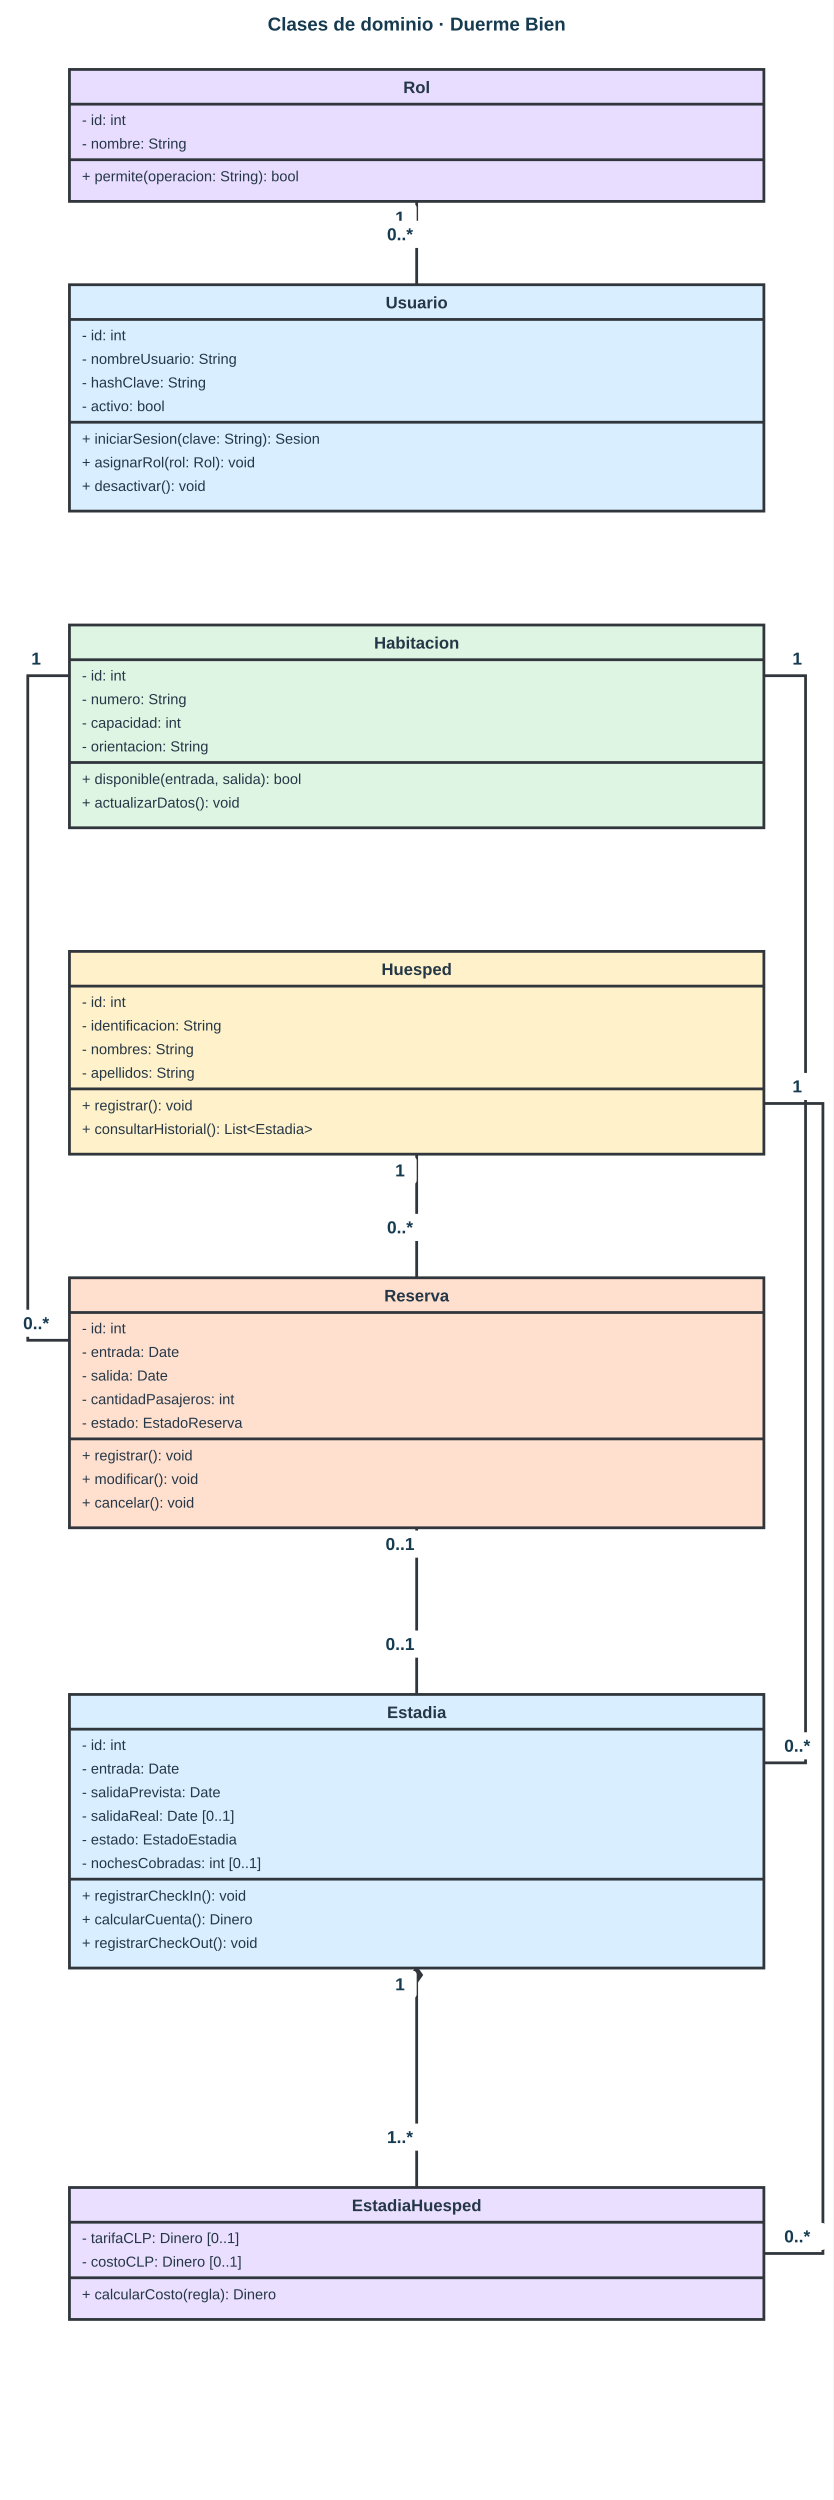
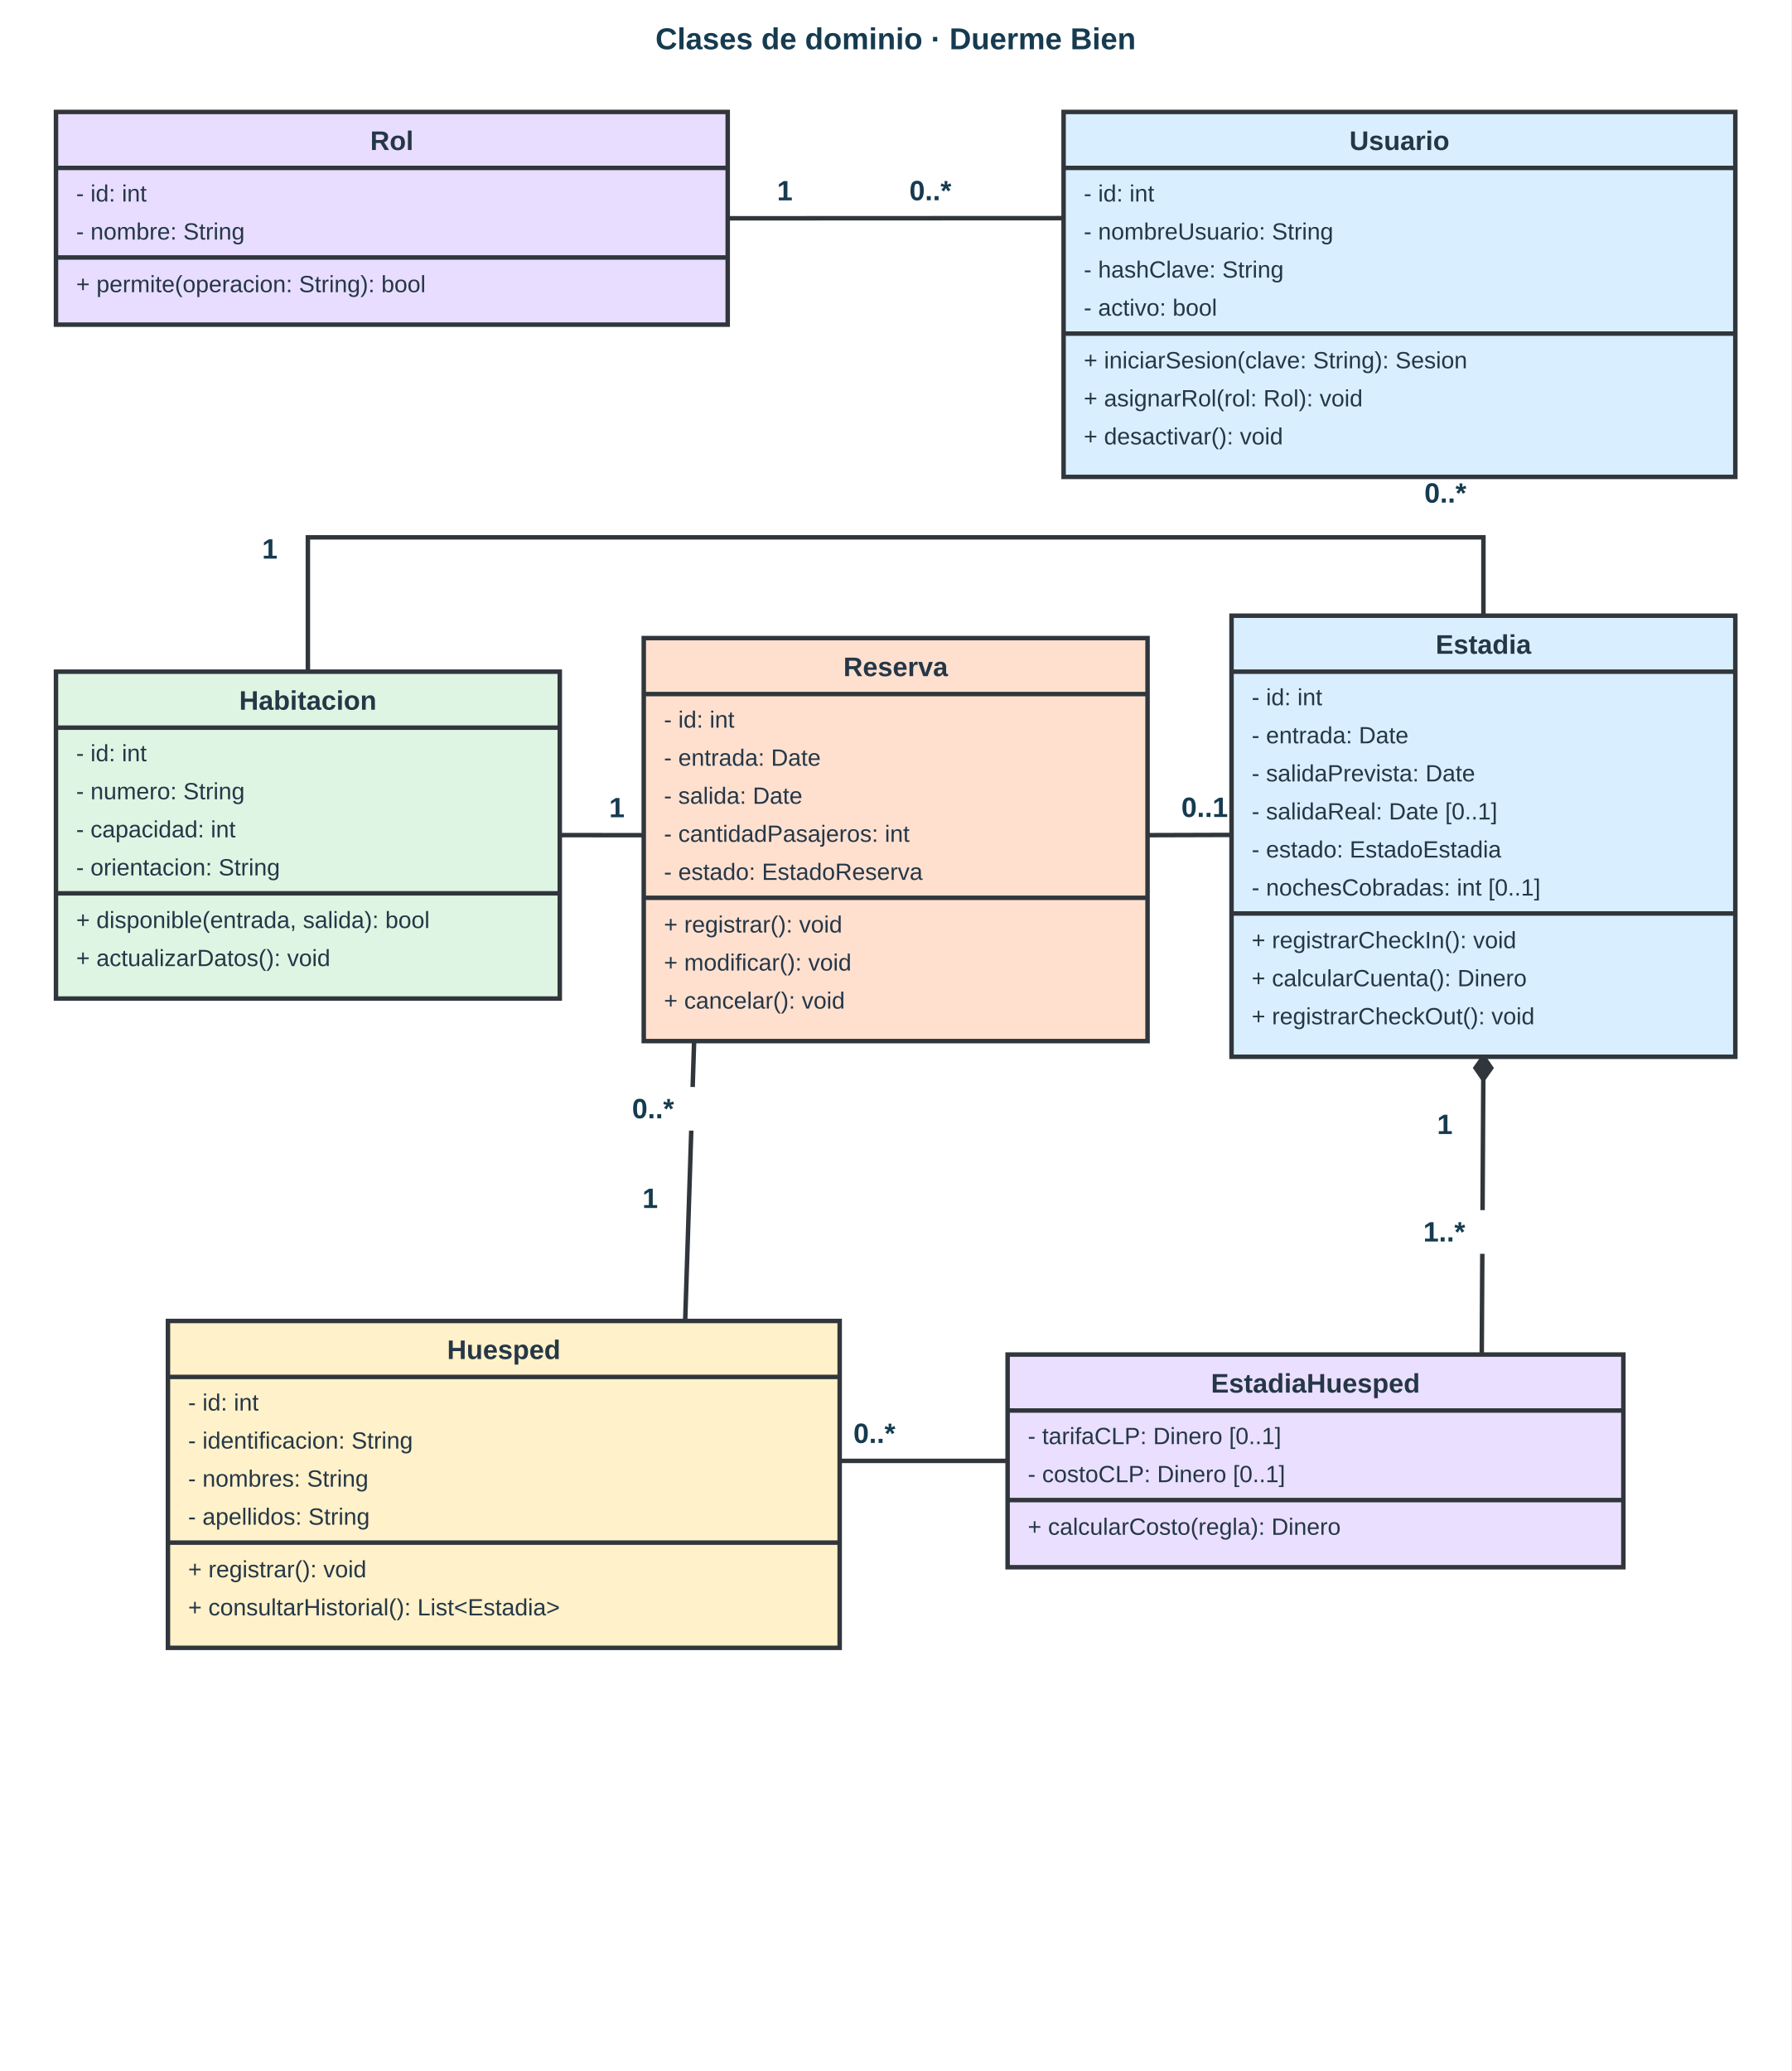
- <svg xmlns="http://www.w3.org/2000/svg" width="1200" height="3600" viewBox="0 0 1200 3600">
+ <svg xmlns="http://www.w3.org/2000/svg" width="1600" height="1850" viewBox="0 0 1600 1850">
  <rect width="100%" height="100%" fill="white" />
  <g font-family="Arial,sans-serif">
-     <text x="600.0" y="44" font-size="27" text-anchor="middle" fill="#163b50" font-weight="bold">Clases de dominio · Duerme Bien</text>
-     <path d="M600.0,290 L600.0,410" fill="none" stroke="#30363b" stroke-width="4" />
-     <rect x="552.0" y="294.0" width="48" height="39" rx="5" fill="#ffffff" stroke="none" />
-     <text x="576.0" y="322.0" font-size="25" text-anchor="middle" fill="#163b50" font-weight="bold">1</text>
-     <rect x="535.0" y="318.0" width="82.0" height="39" rx="5" fill="#ffffff" stroke="none" />
-     <text x="576.0" y="346.0" font-size="25" text-anchor="middle" fill="#163b50" font-weight="bold">0..*</text>
-     <path d="M100,973.0 L40,973 L40,1930 L100,1930.0" fill="none" stroke="#30363b" stroke-width="4" />
-     <rect x="28.0" y="929.0" width="48" height="39" rx="5" fill="#ffffff" stroke="none" />
-     <text x="52.0" y="957.0" font-size="25" text-anchor="middle" fill="#163b50" font-weight="bold">1</text>
-     <rect x="11.0" y="1886.0" width="82.0" height="39" rx="5" fill="#ffffff" stroke="none" />
-     <text x="52.0" y="1914.0" font-size="25" text-anchor="middle" fill="#163b50" font-weight="bold">0..*</text>
-     <path d="M1100,973.0 L1160,973 L1160,2538.5 L1100,2538.5" fill="none" stroke="#30363b" stroke-width="4" />
-     <rect x="1124.0" y="929.0" width="48" height="39" rx="5" fill="#ffffff" stroke="none" />
-     <text x="1148.0" y="957.0" font-size="25" text-anchor="middle" fill="#163b50" font-weight="bold">1</text>
-     <rect x="1107.0" y="2494.5" width="82.0" height="39" rx="5" fill="#ffffff" stroke="none" />
-     <text x="1148.0" y="2522.5" font-size="25" text-anchor="middle" fill="#163b50" font-weight="bold">0..*</text>
-     <path d="M600.0,1662 L600.0,1840" fill="none" stroke="#30363b" stroke-width="4" />
-     <rect x="552.0" y="1666.0" width="48" height="39" rx="5" fill="#ffffff" stroke="none" />
-     <text x="576.0" y="1694.0" font-size="25" text-anchor="middle" fill="#163b50" font-weight="bold">1</text>
-     <rect x="535.0" y="1748.0" width="82.0" height="39" rx="5" fill="#ffffff" stroke="none" />
-     <text x="576.0" y="1776.0" font-size="25" text-anchor="middle" fill="#163b50" font-weight="bold">0..*</text>
-     <path d="M600.0,2200 L600.0,2440" fill="none" stroke="#30363b" stroke-width="4" />
-     <rect x="535.0" y="2204.0" width="82.0" height="39" rx="5" fill="#ffffff" stroke="none" />
-     <text x="576.0" y="2232.0" font-size="25" text-anchor="middle" fill="#163b50" font-weight="bold">0..1</text>
-     <rect x="535.0" y="2348.0" width="82.0" height="39" rx="5" fill="#ffffff" stroke="none" />
-     <text x="576.0" y="2376.0" font-size="25" text-anchor="middle" fill="#163b50" font-weight="bold">0..1</text>
-     <path d="M600.0,2834 L600.0,3150" fill="none" stroke="#30363b" stroke-width="4" />
-     <path d="M600.0,2834 L607.0,2844.0 L600.0,2854.0 L593.0,2844.0 Z" fill="#30363b" stroke="#30363b" stroke-width="4" />
-     <rect x="552.0" y="2838.0" width="48" height="39" rx="5" fill="#ffffff" stroke="none" />
-     <text x="576.0" y="2866.0" font-size="25" text-anchor="middle" fill="#163b50" font-weight="bold">1</text>
-     <rect x="535.0" y="3058.0" width="82.0" height="39" rx="5" fill="#ffffff" stroke="none" />
-     <text x="576.0" y="3086.0" font-size="25" text-anchor="middle" fill="#163b50" font-weight="bold">1..*</text>
-     <path d="M1100,1589.0 L1185,1589 L1185,3245 L1100,3245.0" fill="none" stroke="#30363b" stroke-width="4" />
-     <rect x="1124.0" y="1545.0" width="48" height="39" rx="5" fill="#ffffff" stroke="none" />
-     <text x="1148.0" y="1573.0" font-size="25" text-anchor="middle" fill="#163b50" font-weight="bold">1</text>
-     <rect x="1107.0" y="3201.0" width="82.0" height="39" rx="5" fill="#ffffff" stroke="none" />
-     <text x="1148.0" y="3229.0" font-size="25" text-anchor="middle" fill="#163b50" font-weight="bold">0..*</text>
-     <path d="M100,100 L1100,100 L1100,290 L100,290 Z" fill="#e8ddff" stroke="#30363b" stroke-width="4" />
-     <path d="M100,150 L1100,150" fill="none" stroke="#30363b" stroke-width="4" />
-     <text x="600.0" y="134" font-size="24" text-anchor="middle" fill="#253747" font-weight="bold">Rol</text>
-     <text x="118" y="180" font-size="21" text-anchor="start" fill="#253747" font-weight="normal">- id: int</text>
-     <text x="118" y="214" font-size="21" text-anchor="start" fill="#253747" font-weight="normal">- nombre: String</text>
-     <path d="M100,230 L1100,230" fill="none" stroke="#30363b" stroke-width="4" />
-     <text x="118" y="261" font-size="21" text-anchor="start" fill="#253747" font-weight="normal">+ permite(operacion: String): bool</text>
-     <path d="M100,410 L1100,410 L1100,736 L100,736 Z" fill="#d9efff" stroke="#30363b" stroke-width="4" />
-     <path d="M100,460 L1100,460" fill="none" stroke="#30363b" stroke-width="4" />
-     <text x="600.0" y="444" font-size="24" text-anchor="middle" fill="#253747" font-weight="bold">Usuario</text>
-     <text x="118" y="490" font-size="21" text-anchor="start" fill="#253747" font-weight="normal">- id: int</text>
-     <text x="118" y="524" font-size="21" text-anchor="start" fill="#253747" font-weight="normal">- nombreUsuario: String</text>
-     <text x="118" y="558" font-size="21" text-anchor="start" fill="#253747" font-weight="normal">- hashClave: String</text>
-     <text x="118" y="592" font-size="21" text-anchor="start" fill="#253747" font-weight="normal">- activo: bool</text>
-     <path d="M100,608 L1100,608" fill="none" stroke="#30363b" stroke-width="4" />
-     <text x="118" y="639" font-size="21" text-anchor="start" fill="#253747" font-weight="normal">+ iniciarSesion(clave: String): Sesion</text>
-     <text x="118" y="673" font-size="21" text-anchor="start" fill="#253747" font-weight="normal">+ asignarRol(rol: Rol): void</text>
-     <text x="118" y="707" font-size="21" text-anchor="start" fill="#253747" font-weight="normal">+ desactivar(): void</text>
-     <path d="M100,900 L1100,900 L1100,1192 L100,1192 Z" fill="#dff5e3" stroke="#30363b" stroke-width="4" />
-     <path d="M100,950 L1100,950" fill="none" stroke="#30363b" stroke-width="4" />
-     <text x="600.0" y="934" font-size="24" text-anchor="middle" fill="#253747" font-weight="bold">Habitacion</text>
-     <text x="118" y="980" font-size="21" text-anchor="start" fill="#253747" font-weight="normal">- id: int</text>
-     <text x="118" y="1014" font-size="21" text-anchor="start" fill="#253747" font-weight="normal">- numero: String</text>
-     <text x="118" y="1048" font-size="21" text-anchor="start" fill="#253747" font-weight="normal">- capacidad: int</text>
-     <text x="118" y="1082" font-size="21" text-anchor="start" fill="#253747" font-weight="normal">- orientacion: String</text>
-     <path d="M100,1098 L1100,1098" fill="none" stroke="#30363b" stroke-width="4" />
-     <text x="118" y="1129" font-size="21" text-anchor="start" fill="#253747" font-weight="normal">+ disponible(entrada, salida): bool</text>
-     <text x="118" y="1163" font-size="21" text-anchor="start" fill="#253747" font-weight="normal">+ actualizarDatos(): void</text>
-     <path d="M100,1370 L1100,1370 L1100,1662 L100,1662 Z" fill="#fff1c9" stroke="#30363b" stroke-width="4" />
-     <path d="M100,1420 L1100,1420" fill="none" stroke="#30363b" stroke-width="4" />
-     <text x="600.0" y="1404" font-size="24" text-anchor="middle" fill="#253747" font-weight="bold">Huesped</text>
-     <text x="118" y="1450" font-size="21" text-anchor="start" fill="#253747" font-weight="normal">- id: int</text>
-     <text x="118" y="1484" font-size="21" text-anchor="start" fill="#253747" font-weight="normal">- identificacion: String</text>
-     <text x="118" y="1518" font-size="21" text-anchor="start" fill="#253747" font-weight="normal">- nombres: String</text>
-     <text x="118" y="1552" font-size="21" text-anchor="start" fill="#253747" font-weight="normal">- apellidos: String</text>
-     <path d="M100,1568 L1100,1568" fill="none" stroke="#30363b" stroke-width="4" />
-     <text x="118" y="1599" font-size="21" text-anchor="start" fill="#253747" font-weight="normal">+ registrar(): void</text>
-     <text x="118" y="1633" font-size="21" text-anchor="start" fill="#253747" font-weight="normal">+ consultarHistorial(): List&lt;Estadia&gt;</text>
-     <path d="M100,1840 L1100,1840 L1100,2200 L100,2200 Z" fill="#ffe0cf" stroke="#30363b" stroke-width="4" />
-     <path d="M100,1890 L1100,1890" fill="none" stroke="#30363b" stroke-width="4" />
-     <text x="600.0" y="1874" font-size="24" text-anchor="middle" fill="#253747" font-weight="bold">Reserva</text>
-     <text x="118" y="1920" font-size="21" text-anchor="start" fill="#253747" font-weight="normal">- id: int</text>
-     <text x="118" y="1954" font-size="21" text-anchor="start" fill="#253747" font-weight="normal">- entrada: Date</text>
-     <text x="118" y="1988" font-size="21" text-anchor="start" fill="#253747" font-weight="normal">- salida: Date</text>
-     <text x="118" y="2022" font-size="21" text-anchor="start" fill="#253747" font-weight="normal">- cantidadPasajeros: int</text>
-     <text x="118" y="2056" font-size="21" text-anchor="start" fill="#253747" font-weight="normal">- estado: EstadoReserva</text>
-     <path d="M100,2072 L1100,2072" fill="none" stroke="#30363b" stroke-width="4" />
-     <text x="118" y="2103" font-size="21" text-anchor="start" fill="#253747" font-weight="normal">+ registrar(): void</text>
-     <text x="118" y="2137" font-size="21" text-anchor="start" fill="#253747" font-weight="normal">+ modificar(): void</text>
-     <text x="118" y="2171" font-size="21" text-anchor="start" fill="#253747" font-weight="normal">+ cancelar(): void</text>
-     <path d="M100,2440 L1100,2440 L1100,2834 L100,2834 Z" fill="#d9efff" stroke="#30363b" stroke-width="4" />
-     <path d="M100,2490 L1100,2490" fill="none" stroke="#30363b" stroke-width="4" />
-     <text x="600.0" y="2474" font-size="24" text-anchor="middle" fill="#253747" font-weight="bold">Estadia</text>
-     <text x="118" y="2520" font-size="21" text-anchor="start" fill="#253747" font-weight="normal">- id: int</text>
-     <text x="118" y="2554" font-size="21" text-anchor="start" fill="#253747" font-weight="normal">- entrada: Date</text>
-     <text x="118" y="2588" font-size="21" text-anchor="start" fill="#253747" font-weight="normal">- salidaPrevista: Date</text>
-     <text x="118" y="2622" font-size="21" text-anchor="start" fill="#253747" font-weight="normal">- salidaReal: Date [0..1]</text>
-     <text x="118" y="2656" font-size="21" text-anchor="start" fill="#253747" font-weight="normal">- estado: EstadoEstadia</text>
-     <text x="118" y="2690" font-size="21" text-anchor="start" fill="#253747" font-weight="normal">- nochesCobradas: int [0..1]</text>
-     <path d="M100,2706 L1100,2706" fill="none" stroke="#30363b" stroke-width="4" />
-     <text x="118" y="2737" font-size="21" text-anchor="start" fill="#253747" font-weight="normal">+ registrarCheckIn(): void</text>
-     <text x="118" y="2771" font-size="21" text-anchor="start" fill="#253747" font-weight="normal">+ calcularCuenta(): Dinero</text>
-     <text x="118" y="2805" font-size="21" text-anchor="start" fill="#253747" font-weight="normal">+ registrarCheckOut(): void</text>
-     <path d="M100,3150 L1100,3150 L1100,3340 L100,3340 Z" fill="#eadfff" stroke="#30363b" stroke-width="4" />
-     <path d="M100,3200 L1100,3200" fill="none" stroke="#30363b" stroke-width="4" />
-     <text x="600.0" y="3184" font-size="24" text-anchor="middle" fill="#253747" font-weight="bold">EstadiaHuesped</text>
-     <text x="118" y="3230" font-size="21" text-anchor="start" fill="#253747" font-weight="normal">- tarifaCLP: Dinero [0..1]</text>
-     <text x="118" y="3264" font-size="21" text-anchor="start" fill="#253747" font-weight="normal">- costoCLP: Dinero [0..1]</text>
-     <path d="M100,3280 L1100,3280" fill="none" stroke="#30363b" stroke-width="4" />
-     <text x="118" y="3311" font-size="21" text-anchor="start" fill="#253747" font-weight="normal">+ calcularCosto(regla): Dinero</text>
+     <text x="800.0" y="44" font-size="27" text-anchor="middle" fill="#163b50" font-weight="bold">Clases de dominio · Duerme Bien</text>
+     <path d="M650,195.0 L950,194.866" fill="none" stroke="#30363b" stroke-width="4" />
+     <rect x="677" y="150.962" width="48" height="39" rx="5" fill="#ffffff" stroke="none" />
+     <text x="701" y="178.962" font-size="25" text-anchor="middle" fill="#163b50" font-weight="bold">1</text>
+     <rect x="790" y="150.904" width="82.0" height="39" rx="5" fill="#ffffff" stroke="none" />
+     <text x="831" y="178.904" font-size="25" text-anchor="middle" fill="#163b50" font-weight="bold">0..*</text>
+     <path d="M500,746.0 L575,746.04" fill="none" stroke="#30363b" stroke-width="4" />
+     <rect x="527" y="702.045" width="48" height="39" rx="5" fill="#ffffff" stroke="none" />
+     <text x="551" y="730.045" font-size="25" text-anchor="middle" fill="#163b50" font-weight="bold">1</text>
+     <rect x="415" y="701.995" width="82.0" height="39" rx="5" fill="#ffffff" stroke="none" />
+     <text x="456" y="729.995" font-size="25" text-anchor="middle" fill="#163b50" font-weight="bold">0..*</text>
+     <path d="M275.0,600 L275,480 L1325,480 L1325.0,550" fill="none" stroke="#30363b" stroke-width="4" />
+     <rect x="217.0" y="471.0" width="48" height="39" rx="5" fill="#ffffff" stroke="none" />
+     <text x="241.0" y="499.0" font-size="25" text-anchor="middle" fill="#163b50" font-weight="bold">1</text>
+     <rect x="1250.0" y="421.0" width="82.0" height="39" rx="5" fill="#ffffff" stroke="none" />
+     <text x="1291.0" y="449.0" font-size="25" text-anchor="middle" fill="#163b50" font-weight="bold">0..*</text>
+     <path d="M612.0,1180 L620.0,930" fill="none" stroke="#30363b" stroke-width="4" />
+     <rect x="556.719" y="1051.043" width="48" height="39" rx="5" fill="#ffffff" stroke="none" />
+     <text x="580.719" y="1079.043" font-size="25" text-anchor="middle" fill="#163b50" font-weight="bold">1</text>
+     <rect x="542.281" y="970.957" width="82.0" height="39" rx="5" fill="#ffffff" stroke="none" />
+     <text x="583.281" y="998.957" font-size="25" text-anchor="middle" fill="#163b50" font-weight="bold">0..*</text>
+     <path d="M1025,746.04 L1100,745.818" fill="none" stroke="#30363b" stroke-width="4" />
+     <rect x="1035" y="701.788" width="82.0" height="39" rx="5" fill="#ffffff" stroke="none" />
+     <text x="1076" y="729.788" font-size="25" text-anchor="middle" fill="#163b50" font-weight="bold">0..1</text>
+     <rect x="940" y="702.07" width="82.0" height="39" rx="5" fill="#ffffff" stroke="none" />
+     <text x="981" y="730.07" font-size="25" text-anchor="middle" fill="#163b50" font-weight="bold">0..1</text>
+     <path d="M1325.0,944 L1323.5,1210" fill="none" stroke="#30363b" stroke-width="4" />
+     <path d="M1325.0,944 L1331.943,954.039 L1324.887,964 L1317.944,953.96 Z" fill="#30363b" stroke="#30363b" stroke-width="4" />
+     <rect x="1266.521" y="984.999" width="48" height="39" rx="5" fill="#ffffff" stroke="none" />
+     <text x="1290.521" y="1012.999" font-size="25" text-anchor="middle" fill="#163b50" font-weight="bold">1</text>
+     <rect x="1248.979" y="1081.001" width="82.0" height="39" rx="5" fill="#ffffff" stroke="none" />
+     <text x="1289.979" y="1109.001" font-size="25" text-anchor="middle" fill="#163b50" font-weight="bold">1..*</text>
+     <path d="M750,1304.976 L900,1305.0" fill="none" stroke="#30363b" stroke-width="4" />
+     <rect x="777" y="1260.99" width="48" height="39" rx="5" fill="#ffffff" stroke="none" />
+     <text x="801" y="1288.99" font-size="25" text-anchor="middle" fill="#163b50" font-weight="bold">1</text>
+     <rect x="740" y="1260.986" width="82.0" height="39" rx="5" fill="#ffffff" stroke="none" />
+     <text x="781" y="1288.986" font-size="25" text-anchor="middle" fill="#163b50" font-weight="bold">0..*</text>
+     <path d="M50,100 L650,100 L650,290 L50,290 Z" fill="#e8ddff" stroke="#30363b" stroke-width="4" />
+     <path d="M50,150 L650,150" fill="none" stroke="#30363b" stroke-width="4" />
+     <text x="350.0" y="134" font-size="24" text-anchor="middle" fill="#253747" font-weight="bold">Rol</text>
+     <text x="68" y="180" font-size="21" text-anchor="start" fill="#253747" font-weight="normal">- id: int</text>
+     <text x="68" y="214" font-size="21" text-anchor="start" fill="#253747" font-weight="normal">- nombre: String</text>
+     <path d="M50,230 L650,230" fill="none" stroke="#30363b" stroke-width="4" />
+     <text x="68" y="261" font-size="21" text-anchor="start" fill="#253747" font-weight="normal">+ permite(operacion: String): bool</text>
+     <path d="M950,100 L1550,100 L1550,426 L950,426 Z" fill="#d9efff" stroke="#30363b" stroke-width="4" />
+     <path d="M950,150 L1550,150" fill="none" stroke="#30363b" stroke-width="4" />
+     <text x="1250.0" y="134" font-size="24" text-anchor="middle" fill="#253747" font-weight="bold">Usuario</text>
+     <text x="968" y="180" font-size="21" text-anchor="start" fill="#253747" font-weight="normal">- id: int</text>
+     <text x="968" y="214" font-size="21" text-anchor="start" fill="#253747" font-weight="normal">- nombreUsuario: String</text>
+     <text x="968" y="248" font-size="21" text-anchor="start" fill="#253747" font-weight="normal">- hashClave: String</text>
+     <text x="968" y="282" font-size="21" text-anchor="start" fill="#253747" font-weight="normal">- activo: bool</text>
+     <path d="M950,298 L1550,298" fill="none" stroke="#30363b" stroke-width="4" />
+     <text x="968" y="329" font-size="21" text-anchor="start" fill="#253747" font-weight="normal">+ iniciarSesion(clave: String): Sesion</text>
+     <text x="968" y="363" font-size="21" text-anchor="start" fill="#253747" font-weight="normal">+ asignarRol(rol: Rol): void</text>
+     <text x="968" y="397" font-size="21" text-anchor="start" fill="#253747" font-weight="normal">+ desactivar(): void</text>
+     <path d="M50,600 L500,600 L500,892 L50,892 Z" fill="#dff5e3" stroke="#30363b" stroke-width="4" />
+     <path d="M50,650 L500,650" fill="none" stroke="#30363b" stroke-width="4" />
+     <text x="275.0" y="634" font-size="24" text-anchor="middle" fill="#253747" font-weight="bold">Habitacion</text>
+     <text x="68" y="680" font-size="21" text-anchor="start" fill="#253747" font-weight="normal">- id: int</text>
+     <text x="68" y="714" font-size="21" text-anchor="start" fill="#253747" font-weight="normal">- numero: String</text>
+     <text x="68" y="748" font-size="21" text-anchor="start" fill="#253747" font-weight="normal">- capacidad: int</text>
+     <text x="68" y="782" font-size="21" text-anchor="start" fill="#253747" font-weight="normal">- orientacion: String</text>
+     <path d="M50,798 L500,798" fill="none" stroke="#30363b" stroke-width="4" />
+     <text x="68" y="829" font-size="21" text-anchor="start" fill="#253747" font-weight="normal">+ disponible(entrada, salida): bool</text>
+     <text x="68" y="863" font-size="21" text-anchor="start" fill="#253747" font-weight="normal">+ actualizarDatos(): void</text>
+     <path d="M575,570 L1025,570 L1025,930 L575,930 Z" fill="#ffe0cf" stroke="#30363b" stroke-width="4" />
+     <path d="M575,620 L1025,620" fill="none" stroke="#30363b" stroke-width="4" />
+     <text x="800.0" y="604" font-size="24" text-anchor="middle" fill="#253747" font-weight="bold">Reserva</text>
+     <text x="593" y="650" font-size="21" text-anchor="start" fill="#253747" font-weight="normal">- id: int</text>
+     <text x="593" y="684" font-size="21" text-anchor="start" fill="#253747" font-weight="normal">- entrada: Date</text>
+     <text x="593" y="718" font-size="21" text-anchor="start" fill="#253747" font-weight="normal">- salida: Date</text>
+     <text x="593" y="752" font-size="21" text-anchor="start" fill="#253747" font-weight="normal">- cantidadPasajeros: int</text>
+     <text x="593" y="786" font-size="21" text-anchor="start" fill="#253747" font-weight="normal">- estado: EstadoReserva</text>
+     <path d="M575,802 L1025,802" fill="none" stroke="#30363b" stroke-width="4" />
+     <text x="593" y="833" font-size="21" text-anchor="start" fill="#253747" font-weight="normal">+ registrar(): void</text>
+     <text x="593" y="867" font-size="21" text-anchor="start" fill="#253747" font-weight="normal">+ modificar(): void</text>
+     <text x="593" y="901" font-size="21" text-anchor="start" fill="#253747" font-weight="normal">+ cancelar(): void</text>
+     <path d="M1100,550 L1550,550 L1550,944 L1100,944 Z" fill="#d9efff" stroke="#30363b" stroke-width="4" />
+     <path d="M1100,600 L1550,600" fill="none" stroke="#30363b" stroke-width="4" />
+     <text x="1325.0" y="584" font-size="24" text-anchor="middle" fill="#253747" font-weight="bold">Estadia</text>
+     <text x="1118" y="630" font-size="21" text-anchor="start" fill="#253747" font-weight="normal">- id: int</text>
+     <text x="1118" y="664" font-size="21" text-anchor="start" fill="#253747" font-weight="normal">- entrada: Date</text>
+     <text x="1118" y="698" font-size="21" text-anchor="start" fill="#253747" font-weight="normal">- salidaPrevista: Date</text>
+     <text x="1118" y="732" font-size="21" text-anchor="start" fill="#253747" font-weight="normal">- salidaReal: Date [0..1]</text>
+     <text x="1118" y="766" font-size="21" text-anchor="start" fill="#253747" font-weight="normal">- estado: EstadoEstadia</text>
+     <text x="1118" y="800" font-size="21" text-anchor="start" fill="#253747" font-weight="normal">- nochesCobradas: int [0..1]</text>
+     <path d="M1100,816 L1550,816" fill="none" stroke="#30363b" stroke-width="4" />
+     <text x="1118" y="847" font-size="21" text-anchor="start" fill="#253747" font-weight="normal">+ registrarCheckIn(): void</text>
+     <text x="1118" y="881" font-size="21" text-anchor="start" fill="#253747" font-weight="normal">+ calcularCuenta(): Dinero</text>
+     <text x="1118" y="915" font-size="21" text-anchor="start" fill="#253747" font-weight="normal">+ registrarCheckOut(): void</text>
+     <path d="M150,1180 L750,1180 L750,1472 L150,1472 Z" fill="#fff1c9" stroke="#30363b" stroke-width="4" />
+     <path d="M150,1230 L750,1230" fill="none" stroke="#30363b" stroke-width="4" />
+     <text x="450.0" y="1214" font-size="24" text-anchor="middle" fill="#253747" font-weight="bold">Huesped</text>
+     <text x="168" y="1260" font-size="21" text-anchor="start" fill="#253747" font-weight="normal">- id: int</text>
+     <text x="168" y="1294" font-size="21" text-anchor="start" fill="#253747" font-weight="normal">- identificacion: String</text>
+     <text x="168" y="1328" font-size="21" text-anchor="start" fill="#253747" font-weight="normal">- nombres: String</text>
+     <text x="168" y="1362" font-size="21" text-anchor="start" fill="#253747" font-weight="normal">- apellidos: String</text>
+     <path d="M150,1378 L750,1378" fill="none" stroke="#30363b" stroke-width="4" />
+     <text x="168" y="1409" font-size="21" text-anchor="start" fill="#253747" font-weight="normal">+ registrar(): void</text>
+     <text x="168" y="1443" font-size="21" text-anchor="start" fill="#253747" font-weight="normal">+ consultarHistorial(): List&lt;Estadia&gt;</text>
+     <path d="M900,1210 L1450,1210 L1450,1400 L900,1400 Z" fill="#eadfff" stroke="#30363b" stroke-width="4" />
+     <path d="M900,1260 L1450,1260" fill="none" stroke="#30363b" stroke-width="4" />
+     <text x="1175.0" y="1244" font-size="24" text-anchor="middle" fill="#253747" font-weight="bold">EstadiaHuesped</text>
+     <text x="918" y="1290" font-size="21" text-anchor="start" fill="#253747" font-weight="normal">- tarifaCLP: Dinero [0..1]</text>
+     <text x="918" y="1324" font-size="21" text-anchor="start" fill="#253747" font-weight="normal">- costoCLP: Dinero [0..1]</text>
+     <path d="M900,1340 L1450,1340" fill="none" stroke="#30363b" stroke-width="4" />
+     <text x="918" y="1371" font-size="21" text-anchor="start" fill="#253747" font-weight="normal">+ calcularCosto(regla): Dinero</text>
  </g>
</svg>
